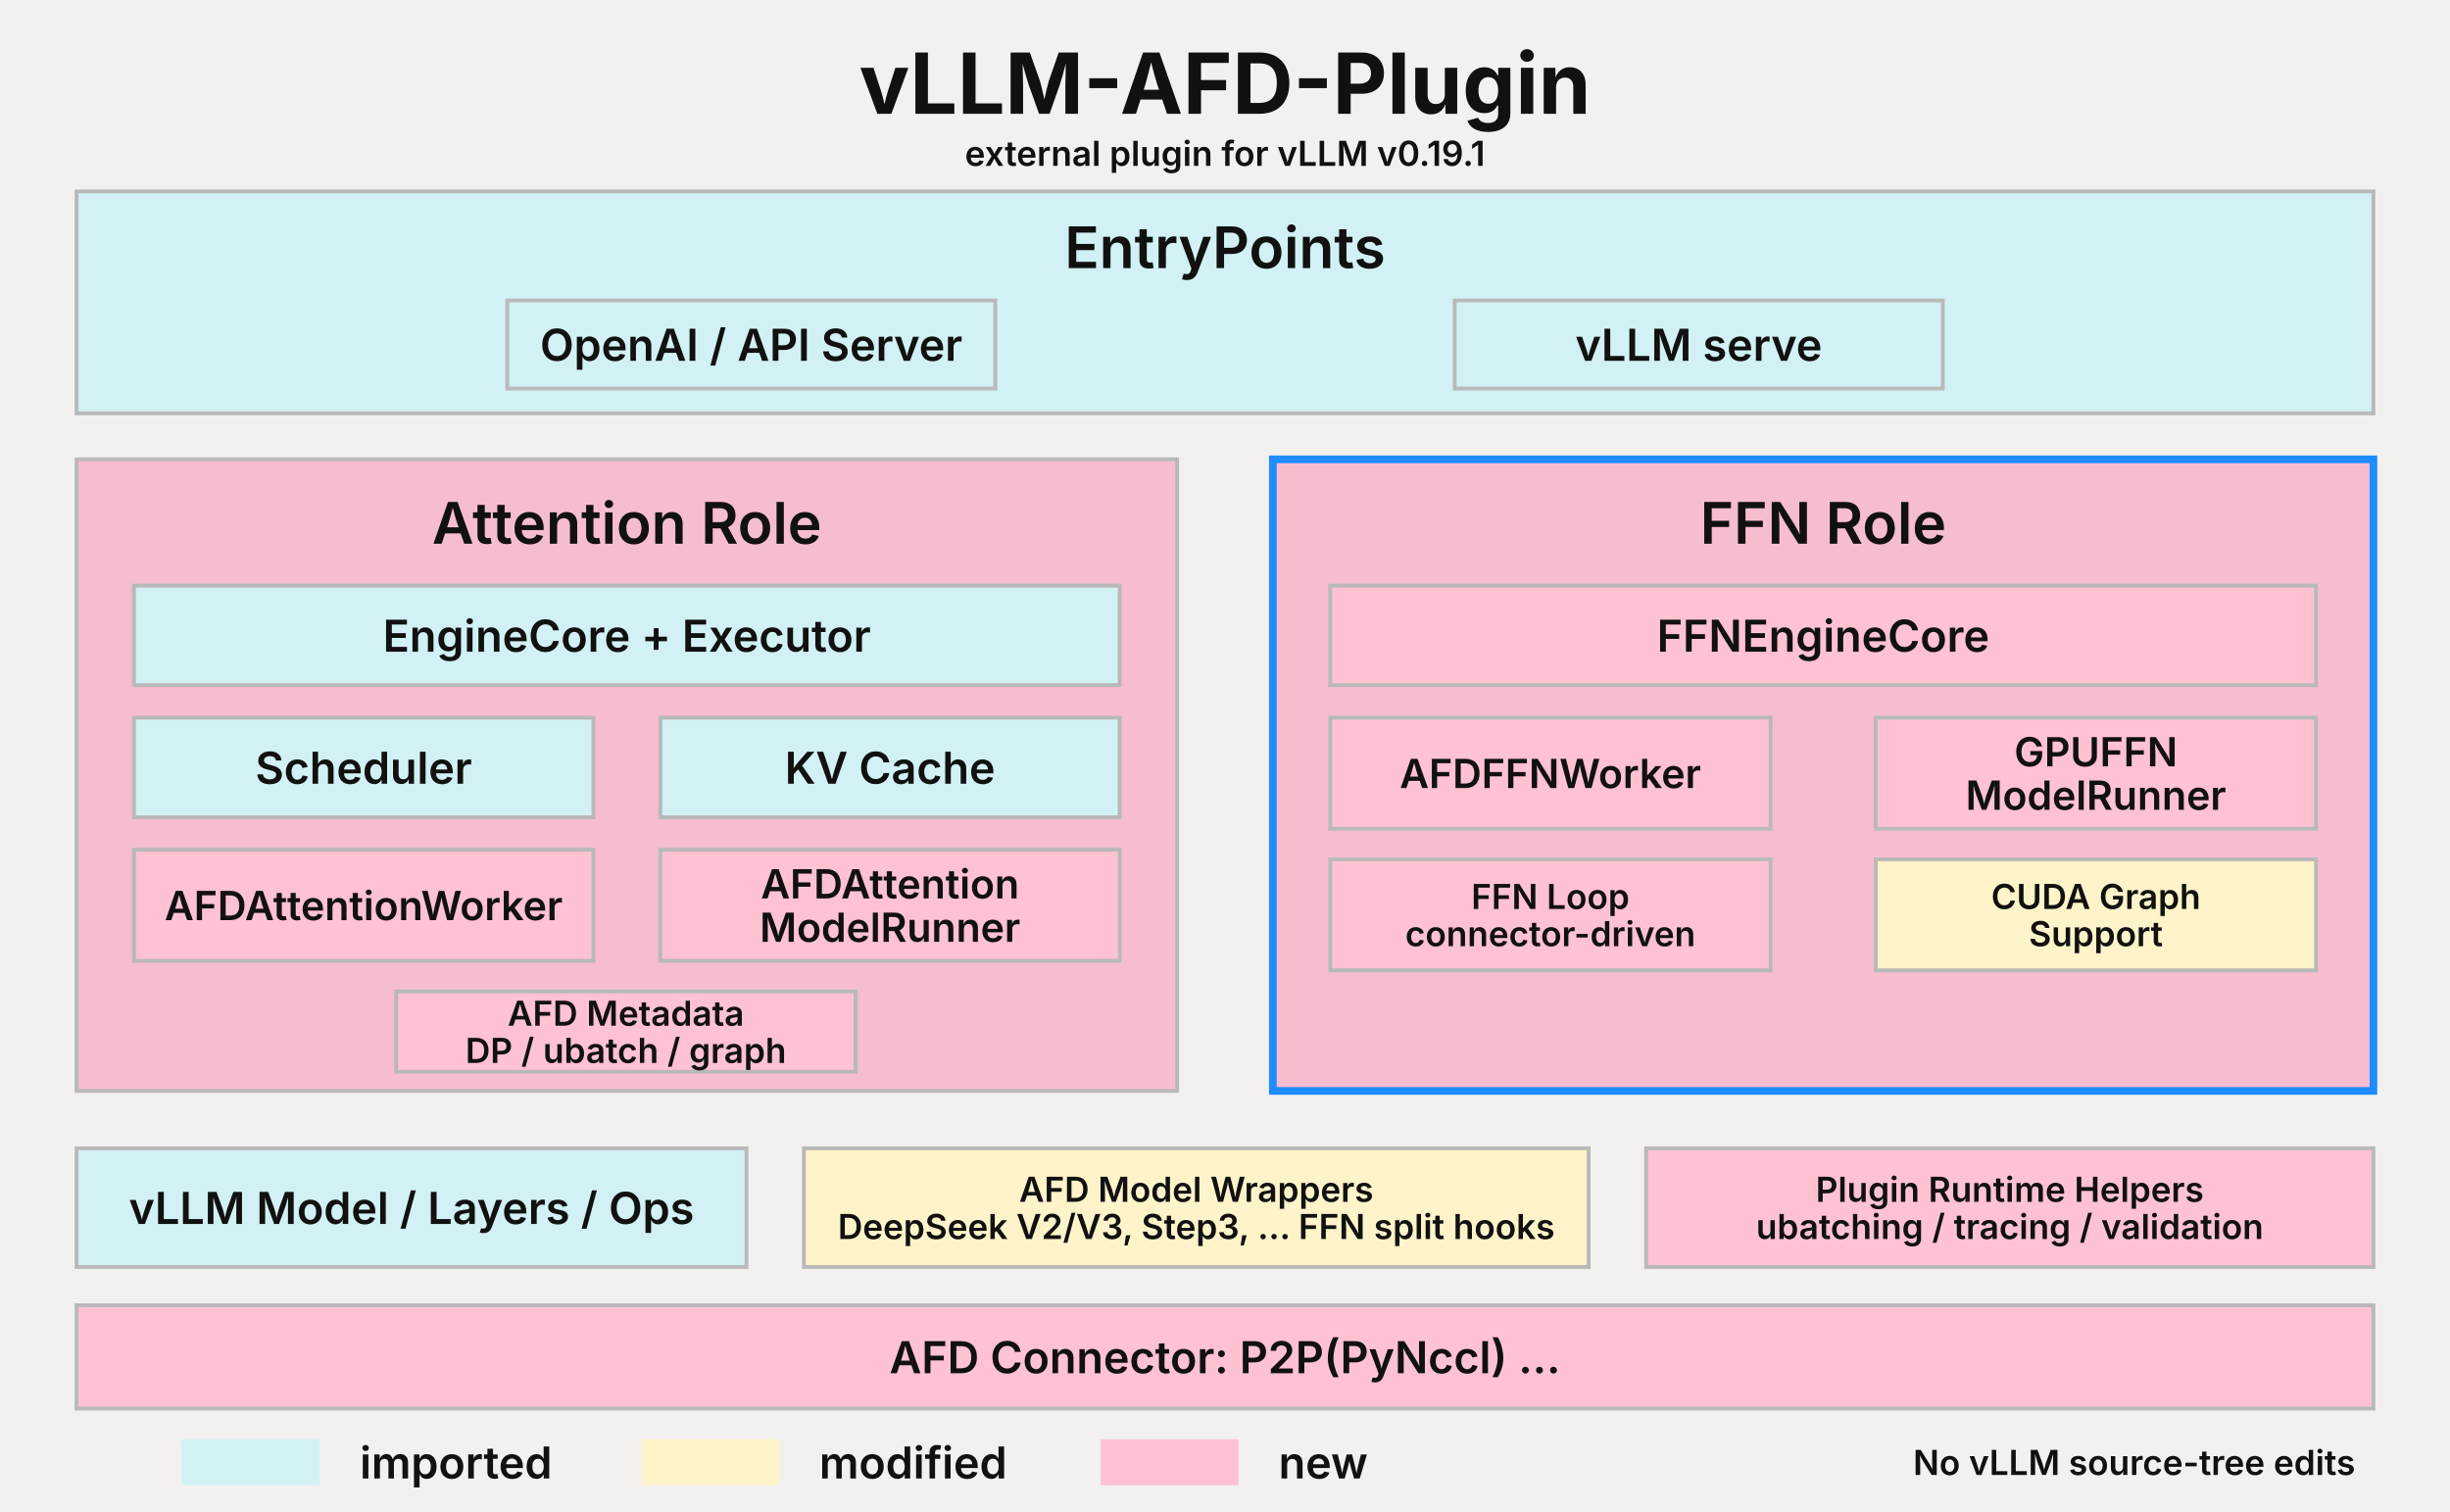
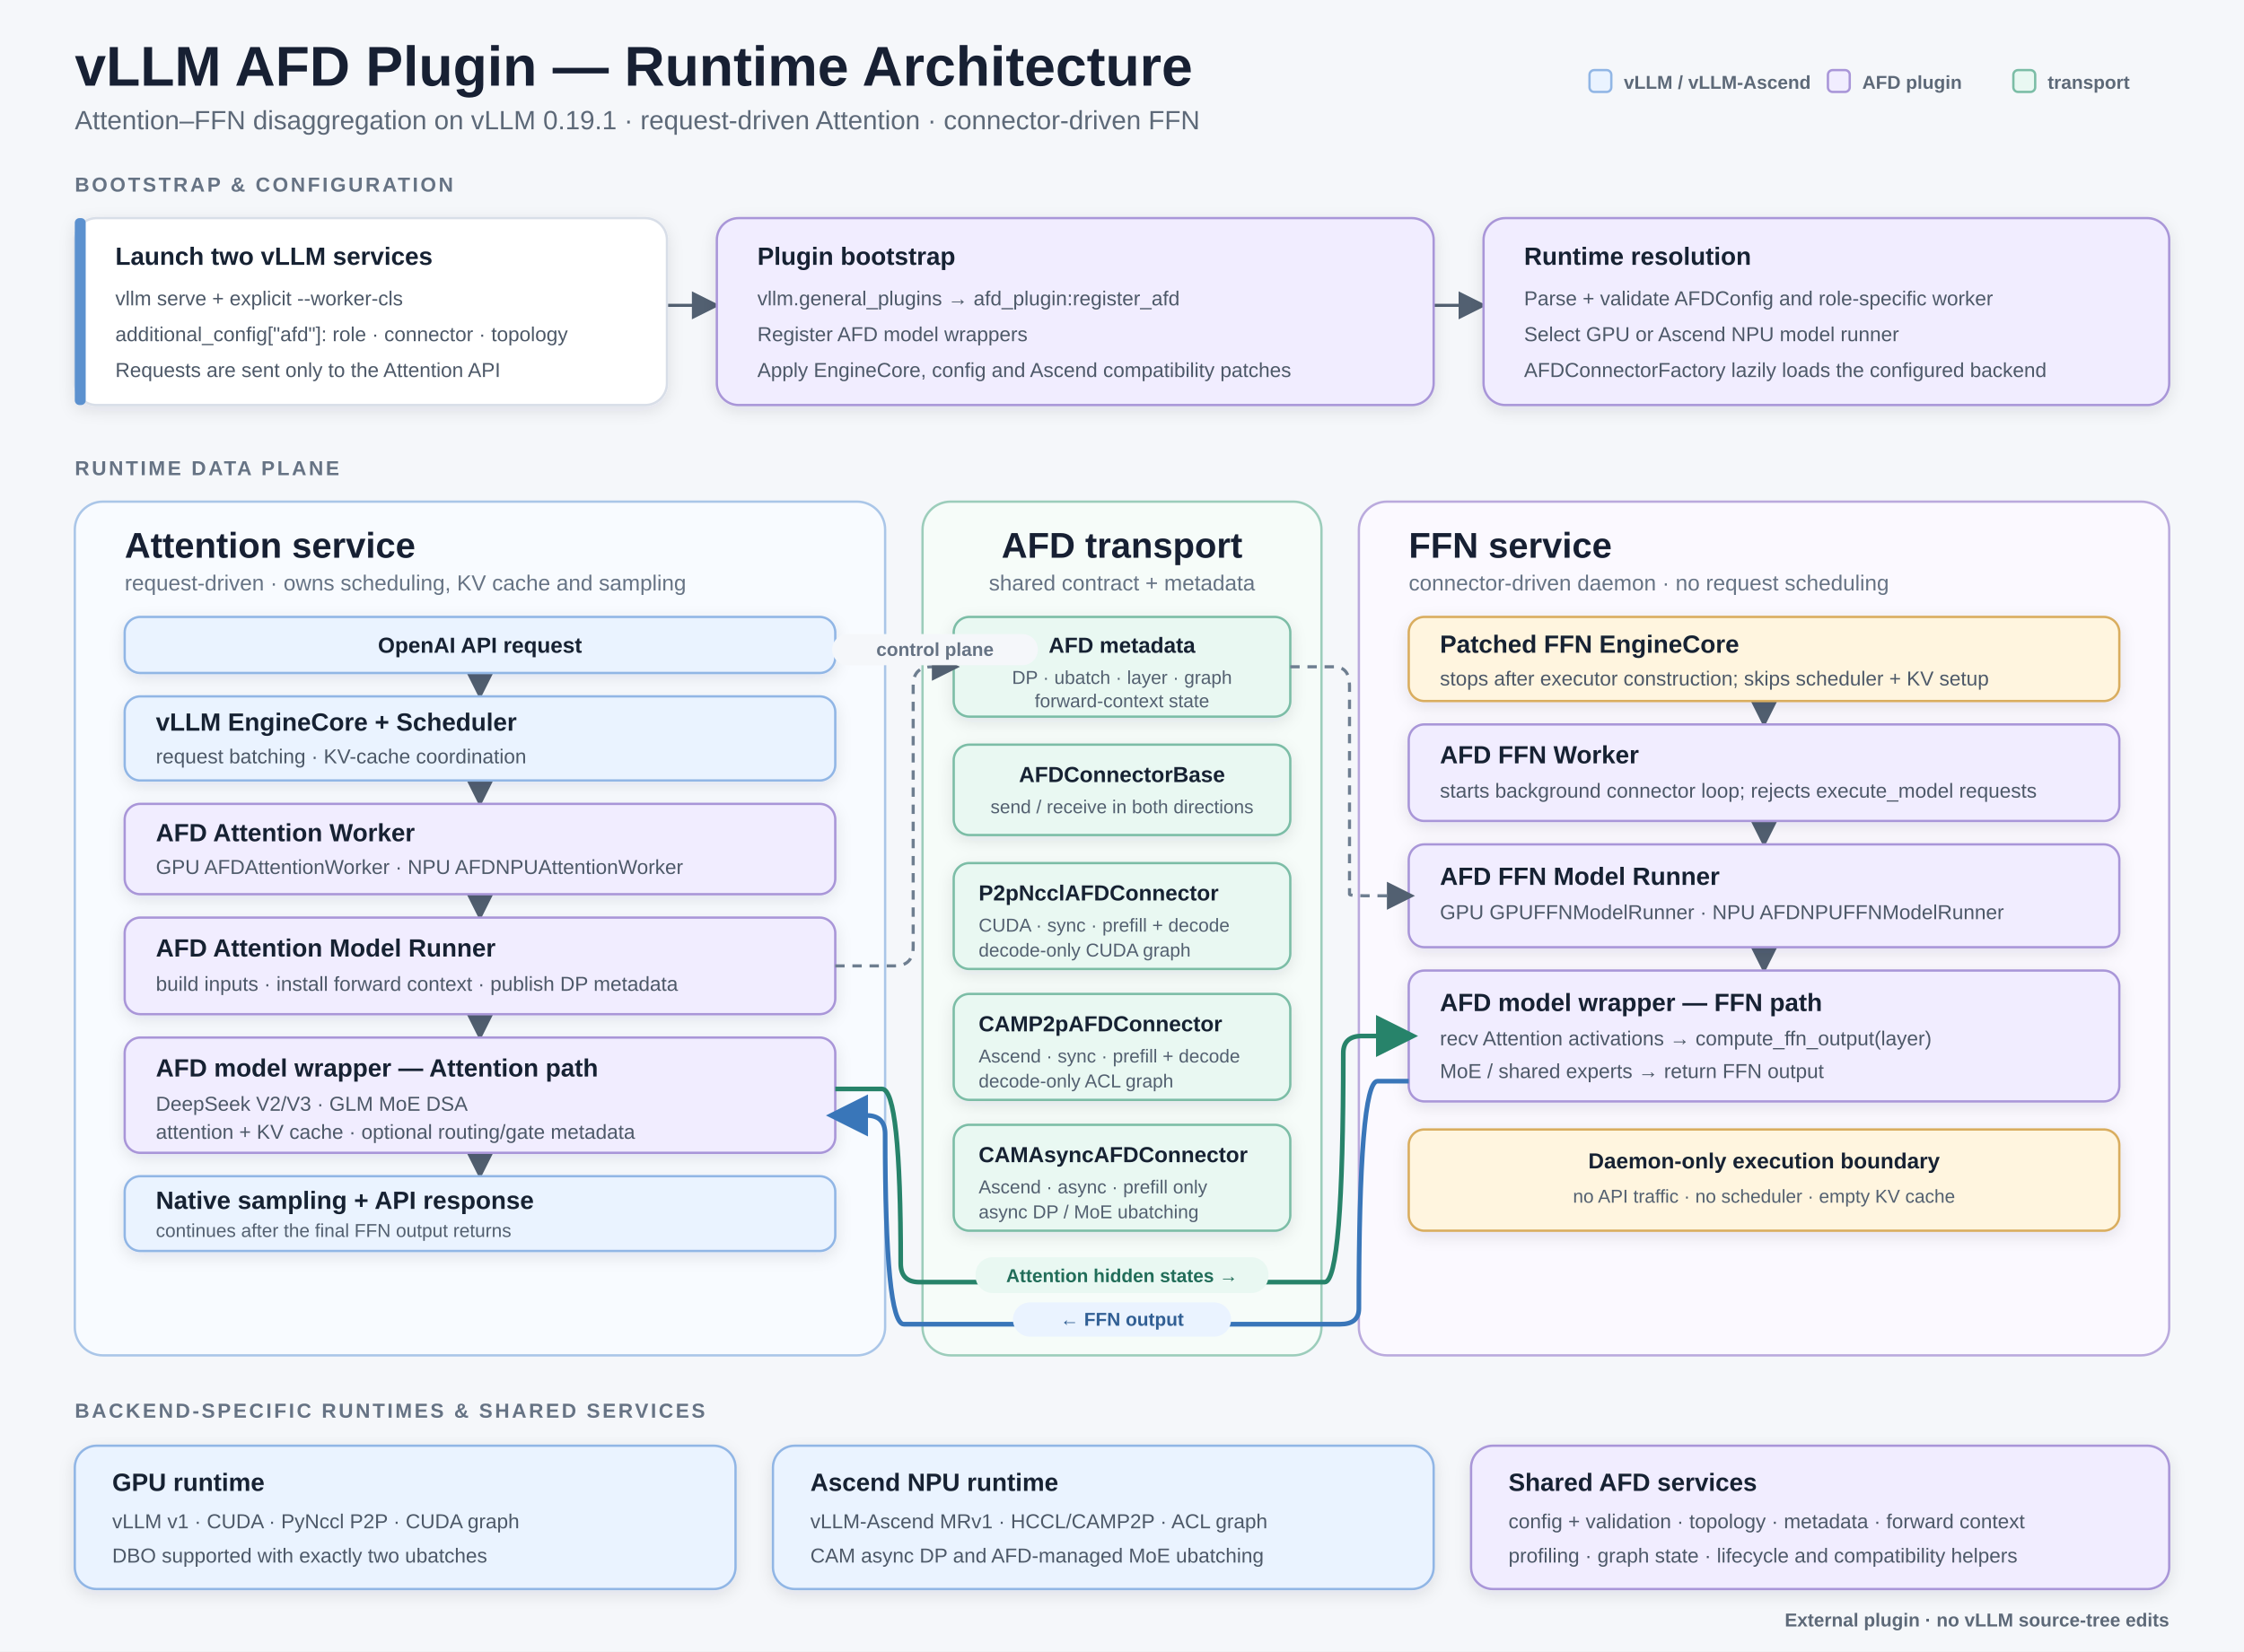
- <svg xmlns="http://www.w3.org/2000/svg" version="1.1" width="1280px" height="790px" viewBox="0 0 1280 790" content="&lt;mxfile host=&quot;app.diagrams.net&quot; modified=&quot;2026-05-19T00:00:00.000Z&quot; agent=&quot;Codex&quot; version=&quot;26.0.0&quot; type=&quot;device&quot;&gt;   &lt;diagram id=&quot;vllm-afd-plugin-architecture&quot; name=&quot;vLLM-AFD-Plugin&quot;&gt;     &lt;mxGraphModel dx=&quot;1280&quot; dy=&quot;790&quot; grid=&quot;1&quot; gridSize=&quot;10&quot; guides=&quot;1&quot; tooltips=&quot;1&quot; connect=&quot;1&quot; arrows=&quot;1&quot; fold=&quot;1&quot; page=&quot;1&quot; pageScale=&quot;1&quot; pageWidth=&quot;1280&quot; pageHeight=&quot;790&quot; math=&quot;0&quot; shadow=&quot;0&quot;&gt;       &lt;root&gt;         &lt;mxCell id=&quot;0&quot; /&gt;         &lt;mxCell id=&quot;1&quot; parent=&quot;0&quot; /&gt;         &lt;mxCell id=&quot;bg&quot; value=&quot;&quot; style=&quot;rounded=0;whiteSpace=wrap;html=1;fillColor=#f2f1ef;strokeColor=none;&quot; vertex=&quot;1&quot; parent=&quot;1&quot;&gt;           &lt;mxGeometry x=&quot;0&quot; y=&quot;0&quot; width=&quot;1280&quot; height=&quot;790&quot; as=&quot;geometry&quot; /&gt;         &lt;/mxCell&gt;         &lt;mxCell id=&quot;title&quot; value=&quot;vLLM-AFD-Plugin&quot; style=&quot;text;html=1;strokeColor=none;fillColor=none;align=center;verticalAlign=middle;fontSize=44;fontStyle=1;fontColor=#222222;&quot; vertex=&quot;1&quot; parent=&quot;1&quot;&gt;           &lt;mxGeometry x=&quot;390&quot; y=&quot;16&quot; width=&quot;500&quot; height=&quot;48&quot; as=&quot;geometry&quot; /&gt;         &lt;/mxCell&gt;         &lt;mxCell id=&quot;subtitle&quot; value=&quot;external plugin for vLLM v0.19.1&quot; style=&quot;text;html=1;strokeColor=none;fillColor=none;align=center;verticalAlign=middle;fontSize=18;fontStyle=1;fontColor=#222222;&quot; vertex=&quot;1&quot; parent=&quot;1&quot;&gt;           &lt;mxGeometry x=&quot;390&quot; y=&quot;66&quot; width=&quot;500&quot; height=&quot;24&quot; as=&quot;geometry&quot; /&gt;         &lt;/mxCell&gt;         &lt;mxCell id=&quot;entry-section&quot; value=&quot;&quot; style=&quot;rounded=0;whiteSpace=wrap;html=1;fillColor=#d2f1f4;strokeColor=#b9b9b9;strokeWidth=2;&quot; vertex=&quot;1&quot; parent=&quot;1&quot;&gt;           &lt;mxGeometry x=&quot;40&quot; y=&quot;100&quot; width=&quot;1200&quot; height=&quot;116&quot; as=&quot;geometry&quot; /&gt;         &lt;/mxCell&gt;         &lt;mxCell id=&quot;entry-title&quot; value=&quot;EntryPoints&quot; style=&quot;text;html=1;strokeColor=none;fillColor=none;align=center;verticalAlign=middle;fontSize=30;fontStyle=1;fontColor=#111111;&quot; vertex=&quot;1&quot; parent=&quot;1&quot;&gt;           &lt;mxGeometry x=&quot;520&quot; y=&quot;111&quot; width=&quot;240&quot; height=&quot;36&quot; as=&quot;geometry&quot; /&gt;         &lt;/mxCell&gt;         &lt;mxCell id=&quot;entry-api&quot; value=&quot;OpenAI / API Server&quot; style=&quot;rounded=0;whiteSpace=wrap;html=1;fillColor=#d2f1f4;strokeColor=#b9b9b9;strokeWidth=2;fontSize=23;fontStyle=1;fontColor=#111111;align=center;verticalAlign=middle;&quot; vertex=&quot;1&quot; parent=&quot;1&quot;&gt;           &lt;mxGeometry x=&quot;265&quot; y=&quot;157&quot; width=&quot;255&quot; height=&quot;46&quot; as=&quot;geometry&quot; /&gt;         &lt;/mxCell&gt;         &lt;mxCell id=&quot;entry-serve&quot; value=&quot;vLLM serve&quot; style=&quot;rounded=0;whiteSpace=wrap;html=1;fillColor=#d2f1f4;strokeColor=#b9b9b9;strokeWidth=2;fontSize=23;fontStyle=1;fontColor=#111111;align=center;verticalAlign=middle;&quot; vertex=&quot;1&quot; parent=&quot;1&quot;&gt;           &lt;mxGeometry x=&quot;760&quot; y=&quot;157&quot; width=&quot;255&quot; height=&quot;46&quot; as=&quot;geometry&quot; /&gt;         &lt;/mxCell&gt;         &lt;mxCell id=&quot;attention-section&quot; value=&quot;&quot; style=&quot;rounded=0;whiteSpace=wrap;html=1;fillColor=#f6bdcf;strokeColor=#b9b9b9;strokeWidth=2;&quot; vertex=&quot;1&quot; parent=&quot;1&quot;&gt;           &lt;mxGeometry x=&quot;40&quot; y=&quot;240&quot; width=&quot;575&quot; height=&quot;330&quot; as=&quot;geometry&quot; /&gt;         &lt;/mxCell&gt;         &lt;mxCell id=&quot;attention-title&quot; value=&quot;Attention Role&quot; style=&quot;text;html=1;strokeColor=none;fillColor=none;align=center;verticalAlign=middle;fontSize=30;fontStyle=1;fontColor=#111111;&quot; vertex=&quot;1&quot; parent=&quot;1&quot;&gt;           &lt;mxGeometry x=&quot;205&quot; y=&quot;252&quot; width=&quot;245&quot; height=&quot;40&quot; as=&quot;geometry&quot; /&gt;         &lt;/mxCell&gt;         &lt;mxCell id=&quot;attention-engine&quot; value=&quot;EngineCore + Executor&quot; style=&quot;rounded=0;whiteSpace=wrap;html=1;fillColor=#d2f1f4;strokeColor=#b9b9b9;strokeWidth=2;fontSize=23;fontStyle=1;fontColor=#111111;align=center;verticalAlign=middle;&quot; vertex=&quot;1&quot; parent=&quot;1&quot;&gt;           &lt;mxGeometry x=&quot;70&quot; y=&quot;306&quot; width=&quot;515&quot; height=&quot;52&quot; as=&quot;geometry&quot; /&gt;         &lt;/mxCell&gt;         &lt;mxCell id=&quot;attention-scheduler&quot; value=&quot;Scheduler&quot; style=&quot;rounded=0;whiteSpace=wrap;html=1;fillColor=#d2f1f4;strokeColor=#b9b9b9;strokeWidth=2;fontSize=23;fontStyle=1;fontColor=#111111;align=center;verticalAlign=middle;&quot; vertex=&quot;1&quot; parent=&quot;1&quot;&gt;           &lt;mxGeometry x=&quot;70&quot; y=&quot;375&quot; width=&quot;240&quot; height=&quot;52&quot; as=&quot;geometry&quot; /&gt;         &lt;/mxCell&gt;         &lt;mxCell id=&quot;attention-kv&quot; value=&quot;KV Cache&quot; style=&quot;rounded=0;whiteSpace=wrap;html=1;fillColor=#d2f1f4;strokeColor=#b9b9b9;strokeWidth=2;fontSize=23;fontStyle=1;fontColor=#111111;align=center;verticalAlign=middle;&quot; vertex=&quot;1&quot; parent=&quot;1&quot;&gt;           &lt;mxGeometry x=&quot;345&quot; y=&quot;375&quot; width=&quot;240&quot; height=&quot;52&quot; as=&quot;geometry&quot; /&gt;         &lt;/mxCell&gt;         &lt;mxCell id=&quot;attention-worker&quot; value=&quot;AFDAttentionWorker&quot; style=&quot;rounded=0;whiteSpace=wrap;html=1;fillColor=#ffc2d2;strokeColor=#b9b9b9;strokeWidth=2;fontSize=23;fontStyle=1;fontColor=#111111;align=center;verticalAlign=middle;fontSize=21;&quot; vertex=&quot;1&quot; parent=&quot;1&quot;&gt;           &lt;mxGeometry x=&quot;70&quot; y=&quot;444&quot; width=&quot;240&quot; height=&quot;58&quot; as=&quot;geometry&quot; /&gt;         &lt;/mxCell&gt;         &lt;mxCell id=&quot;attention-runner&quot; value=&quot;AFDAttention&amp;lt;br&amp;gt;ModelRunner&quot; style=&quot;rounded=0;whiteSpace=wrap;html=1;fillColor=#ffc2d2;strokeColor=#b9b9b9;strokeWidth=2;fontSize=23;fontStyle=1;fontColor=#111111;align=center;verticalAlign=middle;fontSize=21;spacingTop=0;spacingBottom=0;&quot; vertex=&quot;1&quot; parent=&quot;1&quot;&gt;           &lt;mxGeometry x=&quot;345&quot; y=&quot;444&quot; width=&quot;240&quot; height=&quot;58&quot; as=&quot;geometry&quot; /&gt;         &lt;/mxCell&gt;         &lt;mxCell id=&quot;attention-metadata&quot; value=&quot;AFD Metadata&amp;lt;br&amp;gt;DP / ubatch / graph&quot; style=&quot;rounded=0;whiteSpace=wrap;html=1;fillColor=#ffc2d2;strokeColor=#b9b9b9;strokeWidth=2;fontSize=23;fontStyle=1;fontColor=#111111;align=center;verticalAlign=middle;fontSize=18;spacingTop=0;spacingBottom=0;&quot; vertex=&quot;1&quot; parent=&quot;1&quot;&gt;           &lt;mxGeometry x=&quot;207&quot; y=&quot;518&quot; width=&quot;240&quot; height=&quot;42&quot; as=&quot;geometry&quot; /&gt;         &lt;/mxCell&gt;         &lt;mxCell id=&quot;ffn-section&quot; value=&quot;&quot; style=&quot;rounded=0;whiteSpace=wrap;html=1;fillColor=#f6bdcf;strokeColor=#b9b9b9;strokeWidth=2;&quot; vertex=&quot;1&quot; parent=&quot;1&quot;&gt;           &lt;mxGeometry x=&quot;665&quot; y=&quot;240&quot; width=&quot;575&quot; height=&quot;330&quot; as=&quot;geometry&quot; /&gt;         &lt;/mxCell&gt;         &lt;mxCell id=&quot;ffn-blue-outline&quot; value=&quot;&quot; style=&quot;rounded=0;whiteSpace=wrap;html=1;fillColor=none;strokeColor=#1d8dff;strokeWidth=4;&quot; vertex=&quot;1&quot; parent=&quot;1&quot;&gt;           &lt;mxGeometry x=&quot;665&quot; y=&quot;240&quot; width=&quot;575&quot; height=&quot;330&quot; as=&quot;geometry&quot; /&gt;         &lt;/mxCell&gt;         &lt;mxCell id=&quot;ffn-title&quot; value=&quot;FFN Role&quot; style=&quot;text;html=1;strokeColor=none;fillColor=none;align=center;verticalAlign=middle;fontSize=30;fontStyle=1;fontColor=#111111;&quot; vertex=&quot;1&quot; parent=&quot;1&quot;&gt;           &lt;mxGeometry x=&quot;830&quot; y=&quot;252&quot; width=&quot;245&quot; height=&quot;40&quot; as=&quot;geometry&quot; /&gt;         &lt;/mxCell&gt;         &lt;mxCell id=&quot;ffn-engine-shim&quot; value=&quot;FFNEngineCore&quot; style=&quot;rounded=0;whiteSpace=wrap;html=1;fillColor=#ffc2d2;strokeColor=#b9b9b9;strokeWidth=2;fontSize=23;fontStyle=1;fontColor=#111111;align=center;verticalAlign=middle;&quot; vertex=&quot;1&quot; parent=&quot;1&quot;&gt;           &lt;mxGeometry x=&quot;695&quot; y=&quot;306&quot; width=&quot;515&quot; height=&quot;52&quot; as=&quot;geometry&quot; /&gt;         &lt;/mxCell&gt;         &lt;mxCell id=&quot;ffn-worker&quot; value=&quot;AFDFFNWorker&quot; style=&quot;rounded=0;whiteSpace=wrap;html=1;fillColor=#ffc2d2;strokeColor=#b9b9b9;strokeWidth=2;fontSize=23;fontStyle=1;fontColor=#111111;align=center;verticalAlign=middle;fontSize=21;&quot; vertex=&quot;1&quot; parent=&quot;1&quot;&gt;           &lt;mxGeometry x=&quot;695&quot; y=&quot;375&quot; width=&quot;230&quot; height=&quot;58&quot; as=&quot;geometry&quot; /&gt;         &lt;/mxCell&gt;         &lt;mxCell id=&quot;ffn-runner&quot; value=&quot;GPUFFN&amp;lt;br&amp;gt;ModelRunner&quot; style=&quot;rounded=0;whiteSpace=wrap;html=1;fillColor=#ffc2d2;strokeColor=#b9b9b9;strokeWidth=2;fontSize=23;fontStyle=1;fontColor=#111111;align=center;verticalAlign=middle;fontSize=21;spacingTop=0;spacingBottom=0;&quot; vertex=&quot;1&quot; parent=&quot;1&quot;&gt;           &lt;mxGeometry x=&quot;980&quot; y=&quot;375&quot; width=&quot;230&quot; height=&quot;58&quot; as=&quot;geometry&quot; /&gt;         &lt;/mxCell&gt;         &lt;mxCell id=&quot;ffn-loop&quot; value=&quot;FFN Loop&amp;lt;br&amp;gt;connector-driven&quot; style=&quot;rounded=0;whiteSpace=wrap;html=1;fillColor=#ffc2d2;strokeColor=#b9b9b9;strokeWidth=2;fontSize=23;fontStyle=1;fontColor=#111111;align=center;verticalAlign=middle;fontSize=18;spacingTop=0;spacingBottom=0;&quot; vertex=&quot;1&quot; parent=&quot;1&quot;&gt;           &lt;mxGeometry x=&quot;695&quot; y=&quot;449&quot; width=&quot;230&quot; height=&quot;58&quot; as=&quot;geometry&quot; /&gt;         &lt;/mxCell&gt;         &lt;mxCell id=&quot;ffn-cuda&quot; value=&quot;CUDA Graph&amp;lt;br&amp;gt;Support&quot; style=&quot;rounded=0;whiteSpace=wrap;html=1;fillColor=#fff4c9;strokeColor=#b9b9b9;strokeWidth=2;fontSize=23;fontStyle=1;fontColor=#111111;align=center;verticalAlign=middle;fontSize=18;spacingTop=0;spacingBottom=0;&quot; vertex=&quot;1&quot; parent=&quot;1&quot;&gt;           &lt;mxGeometry x=&quot;980&quot; y=&quot;449&quot; width=&quot;230&quot; height=&quot;58&quot; as=&quot;geometry&quot; /&gt;         &lt;/mxCell&gt;         &lt;mxCell id=&quot;model-native&quot; value=&quot;vLLM Model / Layers / Ops&quot; style=&quot;rounded=0;whiteSpace=wrap;html=1;fillColor=#d2f1f4;strokeColor=#b9b9b9;strokeWidth=2;fontSize=23;fontStyle=1;fontColor=#111111;align=center;verticalAlign=middle;&quot; vertex=&quot;1&quot; parent=&quot;1&quot;&gt;           &lt;mxGeometry x=&quot;40&quot; y=&quot;600&quot; width=&quot;350&quot; height=&quot;62&quot; as=&quot;geometry&quot; /&gt;         &lt;/mxCell&gt;         &lt;mxCell id=&quot;model-wrappers&quot; value=&quot;AFD Model Wrappers&amp;lt;br&amp;gt;DeepSeek V2/V3, Step3, ... FFN split hooks&quot; style=&quot;rounded=0;whiteSpace=wrap;html=1;fillColor=#fff4c9;strokeColor=#b9b9b9;strokeWidth=2;fontSize=23;fontStyle=1;fontColor=#111111;align=center;verticalAlign=middle;fontSize=18;spacingTop=0;spacingBottom=0;&quot; vertex=&quot;1&quot; parent=&quot;1&quot;&gt;           &lt;mxGeometry x=&quot;420&quot; y=&quot;600&quot; width=&quot;410&quot; height=&quot;62&quot; as=&quot;geometry&quot; /&gt;         &lt;/mxCell&gt;         &lt;mxCell id=&quot;runtime-helpers&quot; value=&quot;Plugin Runtime Helpers&amp;lt;br&amp;gt;ubatching / tracing / validation&quot; style=&quot;rounded=0;whiteSpace=wrap;html=1;fillColor=#ffc2d2;strokeColor=#b9b9b9;strokeWidth=2;fontSize=23;fontStyle=1;fontColor=#111111;align=center;verticalAlign=middle;fontSize=18;spacingTop=0;spacingBottom=0;&quot; vertex=&quot;1&quot; parent=&quot;1&quot;&gt;           &lt;mxGeometry x=&quot;860&quot; y=&quot;600&quot; width=&quot;380&quot; height=&quot;62&quot; as=&quot;geometry&quot; /&gt;         &lt;/mxCell&gt;         &lt;mxCell id=&quot;connector&quot; value=&quot;AFD Connector: P2P(PyNccl) ...&quot; style=&quot;rounded=0;whiteSpace=wrap;html=1;fillColor=#ffc2d2;strokeColor=#b9b9b9;strokeWidth=2;fontSize=23;fontStyle=1;fontColor=#111111;align=center;verticalAlign=middle;&quot; vertex=&quot;1&quot; parent=&quot;1&quot;&gt;           &lt;mxGeometry x=&quot;40&quot; y=&quot;682&quot; width=&quot;1200&quot; height=&quot;54&quot; as=&quot;geometry&quot; /&gt;         &lt;/mxCell&gt;         &lt;mxCell id=&quot;legend-imported&quot; value=&quot;&quot; style=&quot;rounded=0;whiteSpace=wrap;html=1;fillColor=#d2f1f4;strokeColor=none;&quot; vertex=&quot;1&quot; parent=&quot;1&quot;&gt;           &lt;mxGeometry x=&quot;95&quot; y=&quot;752&quot; width=&quot;72&quot; height=&quot;24&quot; as=&quot;geometry&quot; /&gt;         &lt;/mxCell&gt;         &lt;mxCell id=&quot;legend-imported-label&quot; value=&quot;imported&quot; style=&quot;text;html=1;strokeColor=none;fillColor=none;align=left;verticalAlign=middle;fontSize=23;fontStyle=1;fontColor=#111111;&quot; vertex=&quot;1&quot; parent=&quot;1&quot;&gt;           &lt;mxGeometry x=&quot;188&quot; y=&quot;747&quot; width=&quot;135&quot; height=&quot;34&quot; as=&quot;geometry&quot; /&gt;         &lt;/mxCell&gt;         &lt;mxCell id=&quot;legend-modified&quot; value=&quot;&quot; style=&quot;rounded=0;whiteSpace=wrap;html=1;fillColor=#fff4c9;strokeColor=none;&quot; vertex=&quot;1&quot; parent=&quot;1&quot;&gt;           &lt;mxGeometry x=&quot;335&quot; y=&quot;752&quot; width=&quot;72&quot; height=&quot;24&quot; as=&quot;geometry&quot; /&gt;         &lt;/mxCell&gt;         &lt;mxCell id=&quot;legend-modified-label&quot; value=&quot;modified&quot; style=&quot;text;html=1;strokeColor=none;fillColor=none;align=left;verticalAlign=middle;fontSize=23;fontStyle=1;fontColor=#111111;&quot; vertex=&quot;1&quot; parent=&quot;1&quot;&gt;           &lt;mxGeometry x=&quot;428&quot; y=&quot;747&quot; width=&quot;135&quot; height=&quot;34&quot; as=&quot;geometry&quot; /&gt;         &lt;/mxCell&gt;         &lt;mxCell id=&quot;legend-new&quot; value=&quot;&quot; style=&quot;rounded=0;whiteSpace=wrap;html=1;fillColor=#ffc2d2;strokeColor=none;&quot; vertex=&quot;1&quot; parent=&quot;1&quot;&gt;           &lt;mxGeometry x=&quot;575&quot; y=&quot;752&quot; width=&quot;72&quot; height=&quot;24&quot; as=&quot;geometry&quot; /&gt;         &lt;/mxCell&gt;         &lt;mxCell id=&quot;legend-new-label&quot; value=&quot;new&quot; style=&quot;text;html=1;strokeColor=none;fillColor=none;align=left;verticalAlign=middle;fontSize=23;fontStyle=1;fontColor=#111111;&quot; vertex=&quot;1&quot; parent=&quot;1&quot;&gt;           &lt;mxGeometry x=&quot;668&quot; y=&quot;747&quot; width=&quot;80&quot; height=&quot;34&quot; as=&quot;geometry&quot; /&gt;         &lt;/mxCell&gt;         &lt;mxCell id=&quot;no-source-edits&quot; value=&quot;No vLLM source-tree edits&quot; style=&quot;text;html=1;strokeColor=none;fillColor=none;align=center;verticalAlign=middle;fontSize=18;fontStyle=1;fontColor=#222222;&quot; vertex=&quot;1&quot; parent=&quot;1&quot;&gt;           &lt;mxGeometry x=&quot;1000&quot; y=&quot;750&quot; width=&quot;230&quot; height=&quot;28&quot; as=&quot;geometry&quot; /&gt;         &lt;/mxCell&gt;       &lt;/root&gt;     &lt;/mxGraphModel&gt;   &lt;/diagram&gt; &lt;/mxfile&gt;">
-   <rect x="0" y="0" width="1280" height="790" fill="#f2f1ef" stroke="none" stroke-width="0" />
-   <g>
-     <text x="640" y="43" text-anchor="middle" dominant-baseline="middle" font-family="Inter, Helvetica, Arial, sans-serif" font-size="44" font-weight="700" fill="#111">vLLM-AFD-Plugin</text>
+ <svg xmlns="http://www.w3.org/2000/svg" width="1440" height="1060" viewBox="0 0 1440 1060" role="img" aria-labelledby="title desc">
+   <defs>
+     <filter id="shadow" x="-10%" y="-10%" width="120%" height="130%">
+       <feDropShadow dx="0" dy="3" stdDeviation="5" flood-color="#172033" flood-opacity="0.10" />
+     </filter>
+     <marker id="arrow-dark" markerWidth="9" markerHeight="9" refX="7" refY="4.5" orient="auto" markerUnits="strokeWidth">
+       <path d="M0,0 L9,4.5 L0,9 Z" fill="#526071" />
+     </marker>
+     <marker id="arrow-green" markerWidth="9" markerHeight="9" refX="7" refY="4.5" orient="auto" markerUnits="strokeWidth">
+       <path d="M0,0 L9,4.5 L0,9 Z" fill="#27836a" />
+     </marker>
+     <marker id="arrow-blue" markerWidth="9" markerHeight="9" refX="7" refY="4.5" orient="auto" markerUnits="strokeWidth">
+       <path d="M0,0 L9,4.5 L0,9 Z" fill="#3976b9" />
+     </marker>
+     <style>
+       text { font-family: Arial, Helvetica, sans-serif; }
+       .title { font-size: 36px; font-weight: 700; fill: #172033; }
+       .subtitle { font-size: 17px; font-weight: 400; fill: #5d6978; }
+       .section-label { font-size: 13px; font-weight: 700; letter-spacing: 1.5px; fill: #667384; }
+       .lane-title { font-size: 23px; font-weight: 700; fill: #172033; }
+       .lane-subtitle { font-size: 14px; font-weight: 400; fill: #667384; }
+       .card-title { font-size: 16px; font-weight: 700; fill: #172033; }
+       .card-text { font-size: 13px; font-weight: 400; fill: #4d5968; }
+       .small-title { font-size: 14px; font-weight: 700; fill: #172033; }
+       .small-text { font-size: 12px; font-weight: 400; fill: #536070; }
+       .flow-label { font-size: 12px; font-weight: 700; }
+       .legend { font-size: 12px; font-weight: 600; fill: #5d6978; }
+       .upstream { fill: #eaf3ff; stroke: #91b6e5; stroke-width: 1.5; }
+       .plugin { fill: #f1edff; stroke: #a996d8; stroke-width: 1.5; }
+       .transport { fill: #e9f8f2; stroke: #7bbda6; stroke-width: 1.5; }
+       .patch { fill: #fff5df; stroke: #d9ad5f; stroke-width: 1.5; }
+       .surface { fill: #ffffff; stroke: #d8dee8; stroke-width: 1.5; }
+       .lane-attn { fill: #f8fbff; stroke: #aac6e8; stroke-width: 1.5; }
+       .lane-transport { fill: #f6fcf9; stroke: #9ccdbb; stroke-width: 1.5; }
+       .lane-ffn { fill: #fbf9ff; stroke: #baaadd; stroke-width: 1.5; }
+     </style>
+   </defs>
+   <rect width="1440" height="1060" fill="#f5f7fa" />
+   <text x="48" y="55" class="title">vLLM AFD Plugin — Runtime Architecture</text>
+   <text x="48" y="83" class="subtitle">Attention–FFN disaggregation on vLLM 0.19.1 · request-driven Attention · connector-driven FFN</text>
+   <g transform="translate(1020,45)">
+     <rect x="0" y="0" width="14" height="14" rx="3" class="upstream" />
+     <text x="22" y="12" class="legend">vLLM / vLLM-Ascend</text>
+     <rect x="153" y="0" width="14" height="14" rx="3" class="plugin" />
+     <text x="175" y="12" class="legend">AFD plugin</text>
+     <rect x="272" y="0" width="14" height="14" rx="3" class="transport" />
+     <text x="294" y="12" class="legend">transport</text>
  </g>
-   <g>
-     <text x="640" y="80" text-anchor="middle" dominant-baseline="middle" font-family="Inter, Helvetica, Arial, sans-serif" font-size="18" font-weight="600" fill="#111">external plugin for vLLM v0.19.1</text>
+   <text x="48" y="123" class="section-label">BOOTSTRAP &amp; CONFIGURATION</text>
+   <path d="M428 196 H458" fill="none" stroke="#526071" stroke-width="2" marker-end="url(#arrow-dark)" />
+   <path d="M920 196 H950" fill="none" stroke="#526071" stroke-width="2" marker-end="url(#arrow-dark)" />
+   <g filter="url(#shadow)">
+     <rect x="48" y="140" width="380" height="120" rx="14" class="surface" />
+     <rect x="48" y="140" width="7" height="120" rx="3" fill="#5c91cf" />
+     <text x="74" y="170" class="card-title">Launch two vLLM services</text>
+     <text x="74" y="196" class="card-text">vllm serve + explicit --worker-cls</text>
+     <text x="74" y="219" class="card-text">additional_config["afd"]: role · connector · topology</text>
+     <text x="74" y="242" class="card-text">Requests are sent only to the Attention API</text>
+     <rect x="460" y="140" width="460" height="120" rx="14" class="plugin" />
+     <text x="486" y="170" class="card-title">Plugin bootstrap</text>
+     <text x="486" y="196" class="card-text">vllm.general_plugins → afd_plugin:register_afd</text>
+     <text x="486" y="219" class="card-text">Register AFD model wrappers</text>
+     <text x="486" y="242" class="card-text">Apply EngineCore, config and Ascend compatibility patches</text>
+     <rect x="952" y="140" width="440" height="120" rx="14" class="plugin" />
+     <text x="978" y="170" class="card-title">Runtime resolution</text>
+     <text x="978" y="196" class="card-text">Parse + validate AFDConfig and role-specific worker</text>
+     <text x="978" y="219" class="card-text">Select GPU or Ascend NPU model runner</text>
+     <text x="978" y="242" class="card-text">AFDConnectorFactory lazily loads the configured backend</text>
  </g>
-   <rect x="40" y="100" width="1200" height="116" fill="#d2f1f4" stroke="#b9b9b9" stroke-width="2" />
-   <g>
-     <text x="640" y="129" text-anchor="middle" dominant-baseline="middle" font-family="Inter, Helvetica, Arial, sans-serif" font-size="30" font-weight="600" fill="#111">EntryPoints</text>
+   <text x="48" y="305" class="section-label">RUNTIME DATA PLANE</text>
+   <rect x="48" y="322" width="520" height="548" rx="18" class="lane-attn" />
+   <rect x="592" y="322" width="256" height="548" rx="18" class="lane-transport" />
+   <rect x="872" y="322" width="520" height="548" rx="18" class="lane-ffn" />
+   <text x="80" y="358" class="lane-title">Attention service</text>
+   <text x="80" y="379" class="lane-subtitle">request-driven · owns scheduling, KV cache and sampling</text>
+   <text x="720" y="358" text-anchor="middle" class="lane-title">AFD transport</text>
+   <text x="720" y="379" text-anchor="middle" class="lane-subtitle">shared contract + metadata</text>
+   <text x="904" y="358" class="lane-title">FFN service</text>
+   <text x="904" y="379" class="lane-subtitle">connector-driven daemon · no request scheduling</text>
+   <path d="M308 432 V445" fill="none" stroke="#526071" stroke-width="2" marker-end="url(#arrow-dark)" />
+   <path d="M308 501 V514" fill="none" stroke="#526071" stroke-width="2" marker-end="url(#arrow-dark)" />
+   <path d="M308 574 V587" fill="none" stroke="#526071" stroke-width="2" marker-end="url(#arrow-dark)" />
+   <path d="M308 651 V664" fill="none" stroke="#526071" stroke-width="2" marker-end="url(#arrow-dark)" />
+   <path d="M308 740 V753" fill="none" stroke="#526071" stroke-width="2" marker-end="url(#arrow-dark)" />
+   <g filter="url(#shadow)">
+     <rect x="80" y="396" width="456" height="36" rx="10" class="upstream" />
+     <text x="308" y="419" text-anchor="middle" class="small-title">OpenAI API request</text>
+     <rect x="80" y="447" width="456" height="54" rx="10" class="upstream" />
+     <text x="100" y="469" class="card-title">vLLM EngineCore + Scheduler</text>
+     <text x="100" y="490" class="card-text">request batching · KV-cache coordination</text>
+     <rect x="80" y="516" width="456" height="58" rx="10" class="plugin" />
+     <text x="100" y="540" class="card-title">AFD Attention Worker</text>
+     <text x="100" y="561" class="card-text">GPU AFDAttentionWorker · NPU AFDNPUAttentionWorker</text>
+     <rect x="80" y="589" width="456" height="62" rx="10" class="plugin" />
+     <text x="100" y="614" class="card-title">AFD Attention Model Runner</text>
+     <text x="100" y="636" class="card-text">build inputs · install forward context · publish DP metadata</text>
+     <rect x="80" y="666" width="456" height="74" rx="10" class="plugin" />
+     <text x="100" y="691" class="card-title">AFD model wrapper — Attention path</text>
+     <text x="100" y="713" class="card-text">DeepSeek V2/V3 · GLM MoE DSA</text>
+     <text x="100" y="731" class="card-text">attention + KV cache · optional routing/gate metadata</text>
+     <rect x="80" y="755" width="456" height="48" rx="10" class="upstream" />
+     <text x="100" y="776" class="card-title">Native sampling + API response</text>
+     <text x="100" y="794" class="small-text">continues after the final FFN output returns</text>
  </g>
-   <rect x="265" y="157" width="255" height="46" fill="#d2f1f4" stroke="#b9b9b9" stroke-width="2" />
-   <g>
-     <text x="392.5" y="180" text-anchor="middle" dominant-baseline="middle" font-family="Inter, Helvetica, Arial, sans-serif" font-size="23" font-weight="600" fill="#111">OpenAI / API Server</text>
+   <g filter="url(#shadow)">
+     <rect x="612" y="396" width="216" height="64" rx="10" class="transport" />
+     <text x="720" y="419" text-anchor="middle" class="small-title">AFD metadata</text>
+     <text x="720" y="439" text-anchor="middle" class="small-text">DP · ubatch · layer · graph</text>
+     <text x="720" y="454" text-anchor="middle" class="small-text">forward-context state</text>
+     <rect x="612" y="478" width="216" height="58" rx="10" class="transport" />
+     <text x="720" y="502" text-anchor="middle" class="small-title">AFDConnectorBase</text>
+     <text x="720" y="522" text-anchor="middle" class="small-text">send / receive in both directions</text>
+     <rect x="612" y="554" width="216" height="68" rx="10" class="transport" />
+     <text x="628" y="578" class="small-title">P2pNcclAFDConnector</text>
+     <text x="628" y="598" class="small-text">CUDA · sync · prefill + decode</text>
+     <text x="628" y="614" class="small-text">decode-only CUDA graph</text>
+     <rect x="612" y="638" width="216" height="68" rx="10" class="transport" />
+     <text x="628" y="662" class="small-title">CAMP2pAFDConnector</text>
+     <text x="628" y="682" class="small-text">Ascend · sync · prefill + decode</text>
+     <text x="628" y="698" class="small-text">decode-only ACL graph</text>
+     <rect x="612" y="722" width="216" height="68" rx="10" class="transport" />
+     <text x="628" y="746" class="small-title">CAMAsyncAFDConnector</text>
+     <text x="628" y="766" class="small-text">Ascend · async · prefill only</text>
+     <text x="628" y="782" class="small-text">async DP / MoE ubatching</text>
  </g>
-   <rect x="760" y="157" width="255" height="46" fill="#d2f1f4" stroke="#b9b9b9" stroke-width="2" />
-   <g>
-     <text x="887.5" y="180" text-anchor="middle" dominant-baseline="middle" font-family="Inter, Helvetica, Arial, sans-serif" font-size="23" font-weight="600" fill="#111">vLLM serve</text>
+   <path d="M1132 450 V463" fill="none" stroke="#526071" stroke-width="2" marker-end="url(#arrow-dark)" />
+   <path d="M1132 527 V540" fill="none" stroke="#526071" stroke-width="2" marker-end="url(#arrow-dark)" />
+   <path d="M1132 608 V621" fill="none" stroke="#526071" stroke-width="2" marker-end="url(#arrow-dark)" />
+   <g filter="url(#shadow)">
+     <rect x="904" y="396" width="456" height="54" rx="10" class="patch" />
+     <text x="924" y="419" class="card-title">Patched FFN EngineCore</text>
+     <text x="924" y="440" class="card-text">stops after executor construction; skips scheduler + KV setup</text>
+     <rect x="904" y="465" width="456" height="62" rx="10" class="plugin" />
+     <text x="924" y="490" class="card-title">AFD FFN Worker</text>
+     <text x="924" y="512" class="card-text">starts background connector loop; rejects execute_model requests</text>
+     <rect x="904" y="542" width="456" height="66" rx="10" class="plugin" />
+     <text x="924" y="568" class="card-title">AFD FFN Model Runner</text>
+     <text x="924" y="590" class="card-text">GPU GPUFFNModelRunner · NPU AFDNPUFFNModelRunner</text>
+     <rect x="904" y="623" width="456" height="84" rx="10" class="plugin" />
+     <text x="924" y="649" class="card-title">AFD model wrapper — FFN path</text>
+     <text x="924" y="671" class="card-text">recv Attention activations → compute_ffn_output(layer)</text>
+     <text x="924" y="692" class="card-text">MoE / shared experts → return FFN output</text>
+     <rect x="904" y="725" width="456" height="65" rx="10" class="patch" />
+     <text x="1132" y="750" text-anchor="middle" class="small-title">Daemon-only execution boundary</text>
+     <text x="1132" y="772" text-anchor="middle" class="small-text">no API traffic · no scheduler · empty KV cache</text>
  </g>
-   <rect x="40" y="240" width="575" height="330" fill="#f6bdcf" stroke="#b9b9b9" stroke-width="2" />
-   <g>
-     <text x="327.5" y="273" text-anchor="middle" dominant-baseline="middle" font-family="Inter, Helvetica, Arial, sans-serif" font-size="30" font-weight="600" fill="#111">Attention Role</text>
+   <path d="M536 620 H574 Q586 620 586 608 V440 Q586 428 598 428 H612" fill="none" stroke="#6e7e90" stroke-width="2" stroke-dasharray="6 5" marker-end="url(#arrow-dark)" />
+   <path d="M828 428 H856 Q866 428 866 440 V574 Q866 575 876 575 H904" fill="none" stroke="#6e7e90" stroke-width="2" stroke-dasharray="6 5" marker-end="url(#arrow-dark)" />
+   <rect x="534" y="407" width="132" height="20" rx="10" fill="#f5f7fa" />
+   <text x="600" y="421" text-anchor="middle" class="flow-label" fill="#667384">control plane</text>
+   <path d="M536 699 H566 Q578 699 578 811 Q578 823 590 823 H850 Q862 823 862 676 Q862 665 874 665 H904" fill="none" stroke="#27836a" stroke-width="3" marker-end="url(#arrow-green)" />
+   <rect x="626" y="807" width="188" height="23" rx="11" fill="#e9f8f2" />
+   <text x="720" y="823" text-anchor="middle" class="flow-label" fill="#216d59">Attention hidden states →</text>
+   <path d="M904 694 H884 Q872 694 872 840 Q872 850 860 850 H580 Q568 850 568 728 Q568 716 556 716 H536" fill="none" stroke="#3976b9" stroke-width="3" marker-end="url(#arrow-blue)" />
+   <rect x="650" y="836" width="140" height="22" rx="11" fill="#eaf3ff" />
+   <text x="720" y="851" text-anchor="middle" class="flow-label" fill="#315f94">← FFN output</text>
+   <text x="48" y="910" class="section-label">BACKEND-SPECIFIC RUNTIMES &amp; SHARED SERVICES</text>
+   <g filter="url(#shadow)">
+     <rect x="48" y="928" width="424" height="92" rx="14" class="upstream" />
+     <text x="72" y="957" class="card-title">GPU runtime</text>
+     <text x="72" y="981" class="card-text">vLLM v1 · CUDA · PyNccl P2P · CUDA graph</text>
+     <text x="72" y="1003" class="card-text">DBO supported with exactly two ubatches</text>
+     <rect x="496" y="928" width="424" height="92" rx="14" class="upstream" />
+     <text x="520" y="957" class="card-title">Ascend NPU runtime</text>
+     <text x="520" y="981" class="card-text">vLLM-Ascend MRv1 · HCCL/CAMP2P · ACL graph</text>
+     <text x="520" y="1003" class="card-text">CAM async DP and AFD-managed MoE ubatching</text>
+     <rect x="944" y="928" width="448" height="92" rx="14" class="plugin" />
+     <text x="968" y="957" class="card-title">Shared AFD services</text>
+     <text x="968" y="981" class="card-text">config + validation · topology · metadata · forward context</text>
+     <text x="968" y="1003" class="card-text">profiling · graph state · lifecycle and compatibility helpers</text>
  </g>
-   <rect x="70" y="306" width="515" height="52" fill="#d2f1f4" stroke="#b9b9b9" stroke-width="2" />
-   <g>
-     <text x="327.5" y="332" text-anchor="middle" dominant-baseline="middle" font-family="Inter, Helvetica, Arial, sans-serif" font-size="23" font-weight="600" fill="#111">EngineCore + Executor</text>
-   </g>
-   <rect x="70" y="375" width="240" height="52" fill="#d2f1f4" stroke="#b9b9b9" stroke-width="2" />
-   <g>
-     <text x="190" y="401" text-anchor="middle" dominant-baseline="middle" font-family="Inter, Helvetica, Arial, sans-serif" font-size="23" font-weight="600" fill="#111">Scheduler</text>
-   </g>
-   <rect x="345" y="375" width="240" height="52" fill="#d2f1f4" stroke="#b9b9b9" stroke-width="2" />
-   <g>
-     <text x="465" y="401" text-anchor="middle" dominant-baseline="middle" font-family="Inter, Helvetica, Arial, sans-serif" font-size="23" font-weight="600" fill="#111">KV Cache</text>
-   </g>
-   <rect x="70" y="444" width="240" height="58" fill="#ffc2d2" stroke="#b9b9b9" stroke-width="2" />
-   <g>
-     <text x="190" y="473" text-anchor="middle" dominant-baseline="middle" font-family="Inter, Helvetica, Arial, sans-serif" font-size="21" font-weight="600" fill="#111">AFDAttentionWorker</text>
-   </g>
-   <rect x="345" y="444" width="240" height="58" fill="#ffc2d2" stroke="#b9b9b9" stroke-width="2" />
-   <g>
-     <text x="465" y="461.66" text-anchor="middle" dominant-baseline="middle" font-family="Inter, Helvetica, Arial, sans-serif" font-size="21" font-weight="600" fill="#111">AFDAttention</text>
-     <text x="465" y="484.34" text-anchor="middle" dominant-baseline="middle" font-family="Inter, Helvetica, Arial, sans-serif" font-size="21" font-weight="600" fill="#111">ModelRunner</text>
-   </g>
-   <rect x="207" y="518" width="240" height="42" fill="#ffc2d2" stroke="#b9b9b9" stroke-width="2" />
-   <g>
-     <text x="327" y="529.28" text-anchor="middle" dominant-baseline="middle" font-family="Inter, Helvetica, Arial, sans-serif" font-size="18" font-weight="600" fill="#111">AFD Metadata</text>
-     <text x="327" y="548.72" text-anchor="middle" dominant-baseline="middle" font-family="Inter, Helvetica, Arial, sans-serif" font-size="18" font-weight="600" fill="#111">DP / ubatch / graph</text>
-   </g>
-   <rect x="665" y="240" width="575" height="330" fill="#f6bdcf" stroke="#b9b9b9" stroke-width="2" />
-   <rect x="665" y="240" width="575" height="330" fill="none" stroke="#1d8dff" stroke-width="4" />
-   <g>
-     <text x="952.5" y="273" text-anchor="middle" dominant-baseline="middle" font-family="Inter, Helvetica, Arial, sans-serif" font-size="30" font-weight="600" fill="#111">FFN Role</text>
-   </g>
-   <rect x="695" y="306" width="515" height="52" fill="#ffc2d2" stroke="#b9b9b9" stroke-width="2" />
-   <g>
-     <text x="952.5" y="332" text-anchor="middle" dominant-baseline="middle" font-family="Inter, Helvetica, Arial, sans-serif" font-size="23" font-weight="600" fill="#111">FFNEngineCore</text>
-   </g>
-   <rect x="695" y="375" width="230" height="58" fill="#ffc2d2" stroke="#b9b9b9" stroke-width="2" />
-   <g>
-     <text x="810" y="404" text-anchor="middle" dominant-baseline="middle" font-family="Inter, Helvetica, Arial, sans-serif" font-size="21" font-weight="600" fill="#111">AFDFFNWorker</text>
-   </g>
-   <rect x="980" y="375" width="230" height="58" fill="#ffc2d2" stroke="#b9b9b9" stroke-width="2" />
-   <g>
-     <text x="1095" y="392.66" text-anchor="middle" dominant-baseline="middle" font-family="Inter, Helvetica, Arial, sans-serif" font-size="21" font-weight="600" fill="#111">GPUFFN</text>
-     <text x="1095" y="415.34" text-anchor="middle" dominant-baseline="middle" font-family="Inter, Helvetica, Arial, sans-serif" font-size="21" font-weight="600" fill="#111">ModelRunner</text>
-   </g>
-   <rect x="695" y="449" width="230" height="58" fill="#ffc2d2" stroke="#b9b9b9" stroke-width="2" />
-   <g>
-     <text x="810" y="468.28" text-anchor="middle" dominant-baseline="middle" font-family="Inter, Helvetica, Arial, sans-serif" font-size="18" font-weight="600" fill="#111">FFN Loop</text>
-     <text x="810" y="487.72" text-anchor="middle" dominant-baseline="middle" font-family="Inter, Helvetica, Arial, sans-serif" font-size="18" font-weight="600" fill="#111">connector-driven</text>
-   </g>
-   <rect x="980" y="449" width="230" height="58" fill="#fff4c9" stroke="#b9b9b9" stroke-width="2" />
-   <g>
-     <text x="1095" y="468.28" text-anchor="middle" dominant-baseline="middle" font-family="Inter, Helvetica, Arial, sans-serif" font-size="18" font-weight="600" fill="#111">CUDA Graph</text>
-     <text x="1095" y="487.72" text-anchor="middle" dominant-baseline="middle" font-family="Inter, Helvetica, Arial, sans-serif" font-size="18" font-weight="600" fill="#111">Support</text>
-   </g>
-   <rect x="40" y="600" width="350" height="62" fill="#d2f1f4" stroke="#b9b9b9" stroke-width="2" />
-   <g>
-     <text x="215" y="631" text-anchor="middle" dominant-baseline="middle" font-family="Inter, Helvetica, Arial, sans-serif" font-size="23" font-weight="600" fill="#111">vLLM Model / Layers / Ops</text>
-   </g>
-   <rect x="420" y="600" width="410" height="62" fill="#fff4c9" stroke="#b9b9b9" stroke-width="2" />
-   <g>
-     <text x="625" y="621.28" text-anchor="middle" dominant-baseline="middle" font-family="Inter, Helvetica, Arial, sans-serif" font-size="18" font-weight="600" fill="#111">AFD Model Wrappers</text>
-     <text x="625" y="640.72" text-anchor="middle" dominant-baseline="middle" font-family="Inter, Helvetica, Arial, sans-serif" font-size="18" font-weight="600" fill="#111">DeepSeek V2/V3, Step3, ... FFN split hooks</text>
-   </g>
-   <rect x="860" y="600" width="380" height="62" fill="#ffc2d2" stroke="#b9b9b9" stroke-width="2" />
-   <g>
-     <text x="1050" y="621.28" text-anchor="middle" dominant-baseline="middle" font-family="Inter, Helvetica, Arial, sans-serif" font-size="18" font-weight="600" fill="#111">Plugin Runtime Helpers</text>
-     <text x="1050" y="640.72" text-anchor="middle" dominant-baseline="middle" font-family="Inter, Helvetica, Arial, sans-serif" font-size="18" font-weight="600" fill="#111">ubatching / tracing / validation</text>
-   </g>
-   <rect x="40" y="682" width="1200" height="54" fill="#ffc2d2" stroke="#b9b9b9" stroke-width="2" />
-   <g>
-     <text x="640" y="709" text-anchor="middle" dominant-baseline="middle" font-family="Inter, Helvetica, Arial, sans-serif" font-size="23" font-weight="600" fill="#111">AFD Connector: P2P(PyNccl) ...</text>
-   </g>
-   <rect x="95" y="752" width="72" height="24" fill="#d2f1f4" />
-   <g>
-     <text x="188" y="764" text-anchor="start" dominant-baseline="middle" font-family="Inter, Helvetica, Arial, sans-serif" font-size="23" font-weight="600" fill="#111">imported</text>
-   </g>
-   <rect x="335" y="752" width="72" height="24" fill="#fff4c9" />
-   <g>
-     <text x="428" y="764" text-anchor="start" dominant-baseline="middle" font-family="Inter, Helvetica, Arial, sans-serif" font-size="23" font-weight="600" fill="#111">modified</text>
-   </g>
-   <rect x="575" y="752" width="72" height="24" fill="#ffc2d2" />
-   <g>
-     <text x="668" y="764" text-anchor="start" dominant-baseline="middle" font-family="Inter, Helvetica, Arial, sans-serif" font-size="23" font-weight="600" fill="#111">new</text>
-   </g>
-   <g>
-     <text x="1115" y="764" text-anchor="middle" dominant-baseline="middle" font-family="Inter, Helvetica, Arial, sans-serif" font-size="18" font-weight="600" fill="#111">No vLLM source-tree edits</text>
-   </g>
+   <text x="1392" y="1044" text-anchor="end" class="legend">External plugin · no vLLM source-tree edits</text>
</svg>
